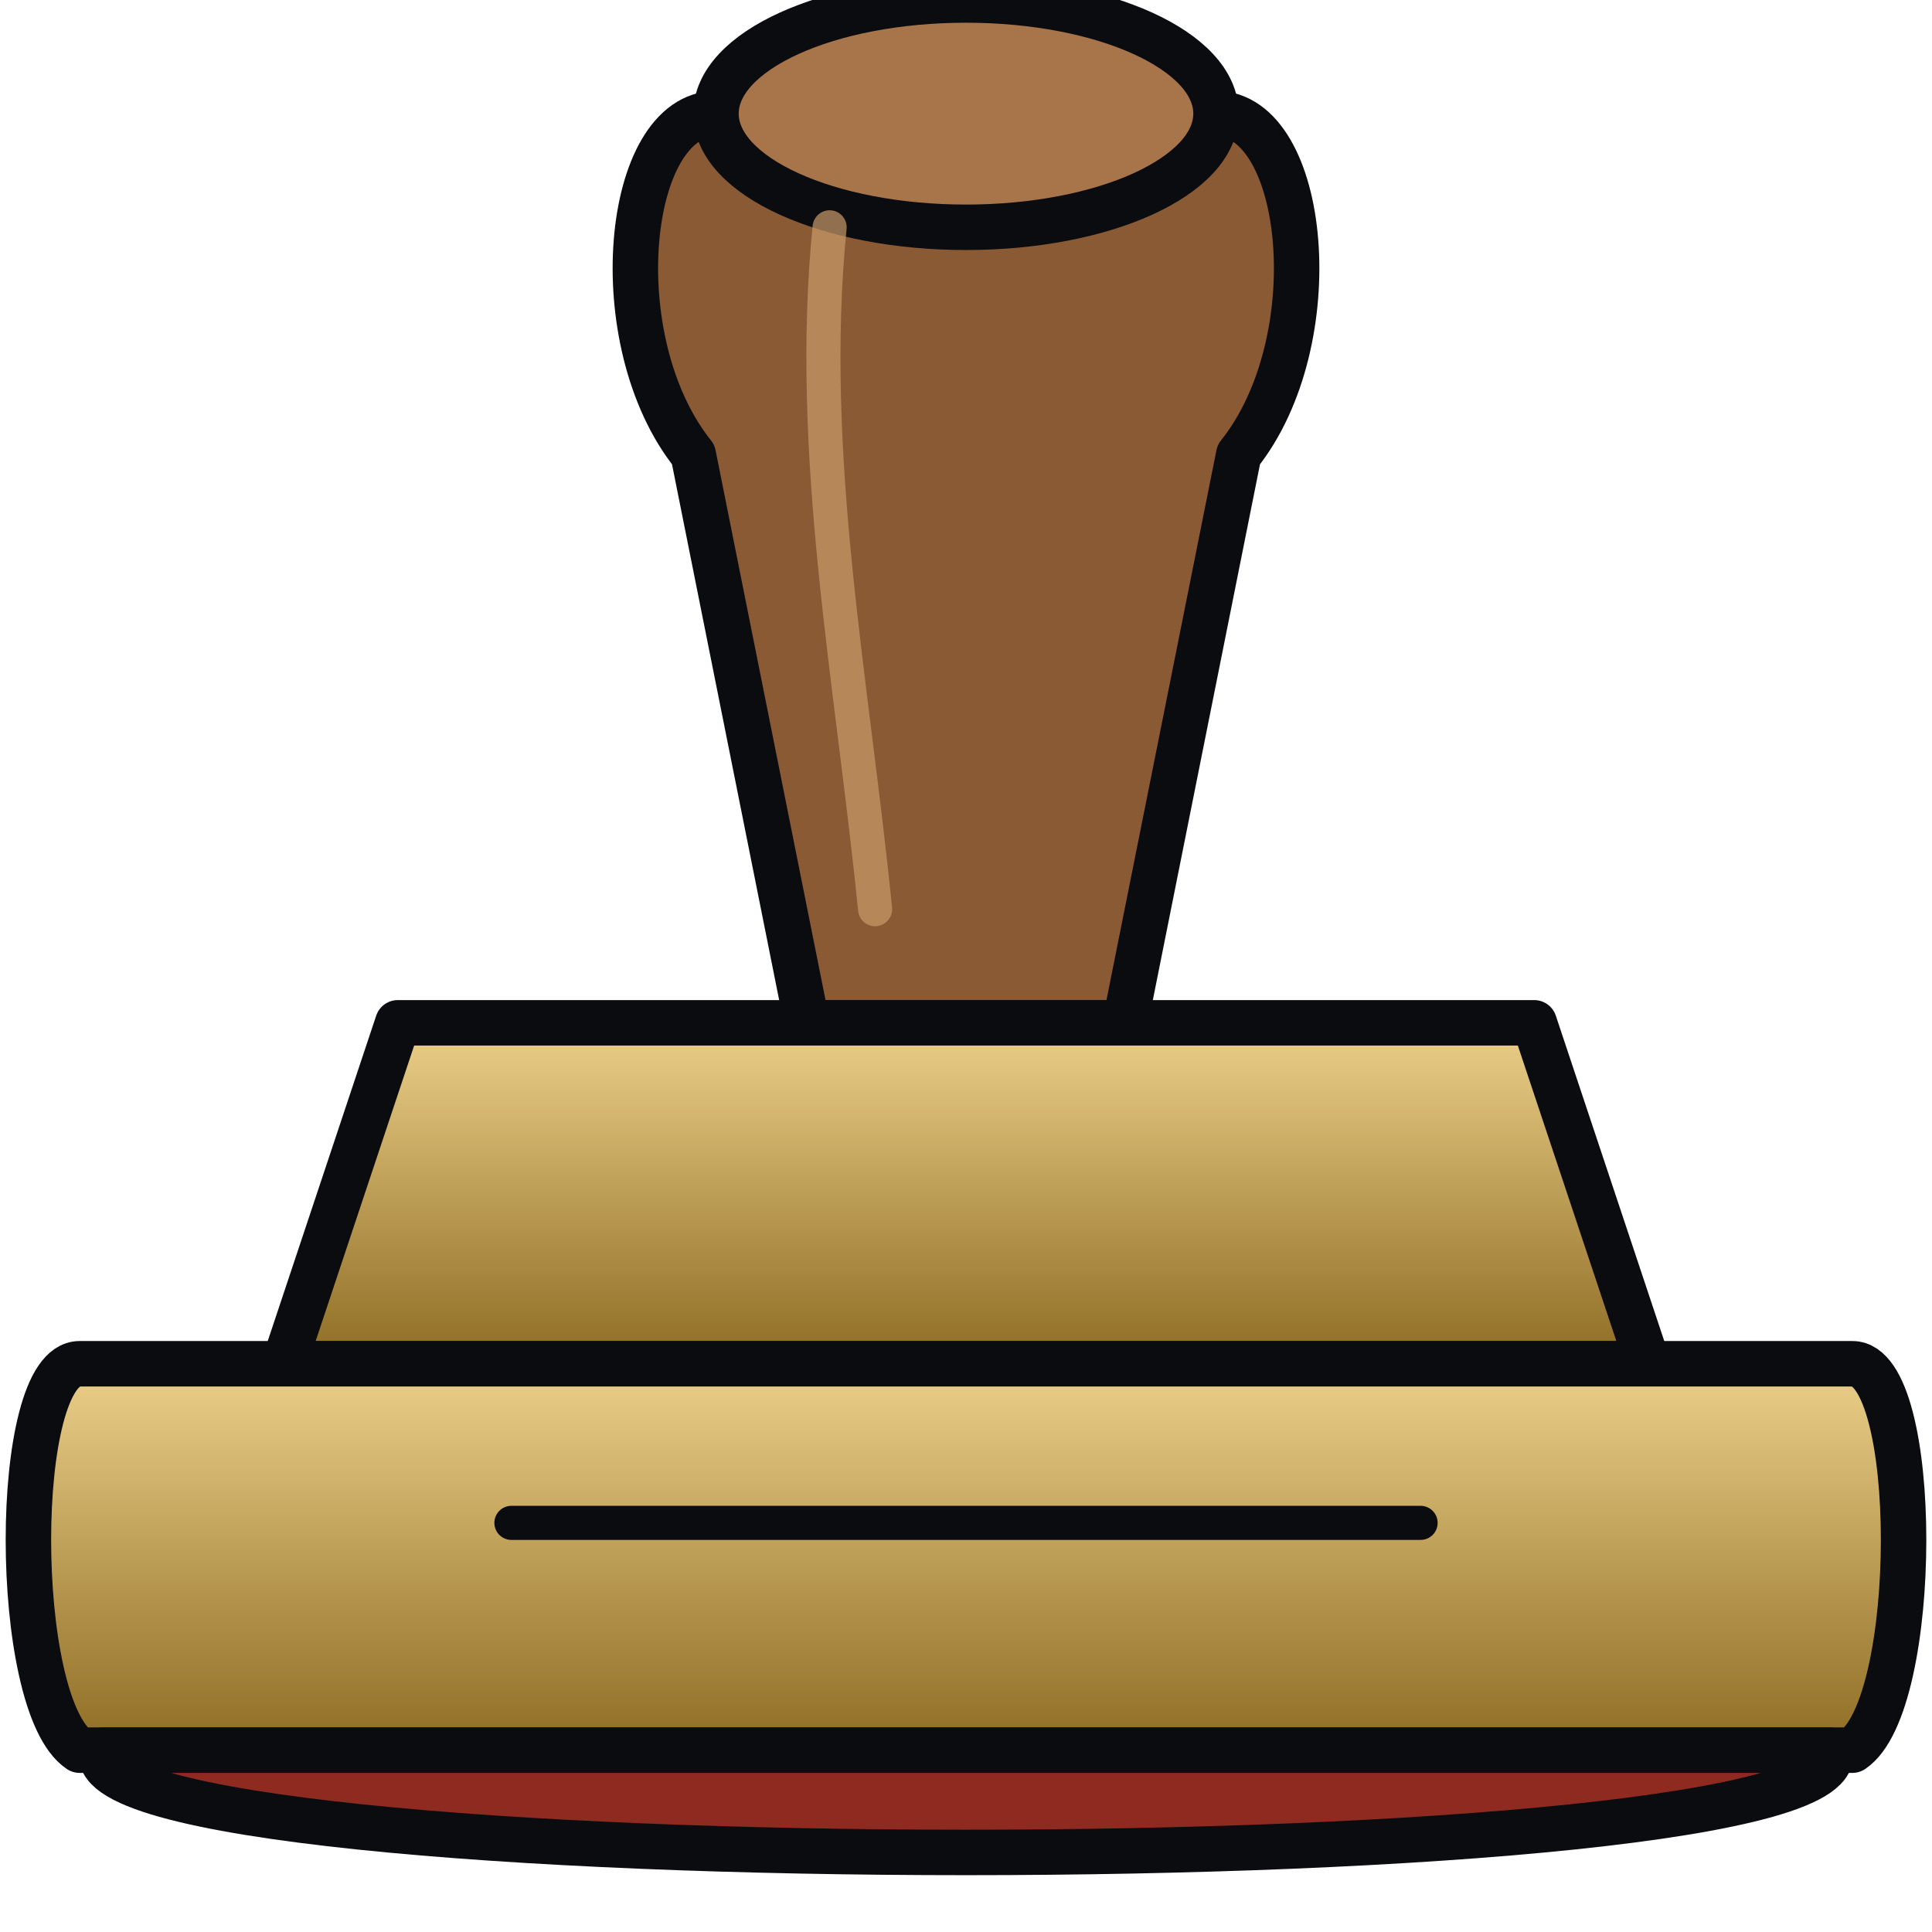
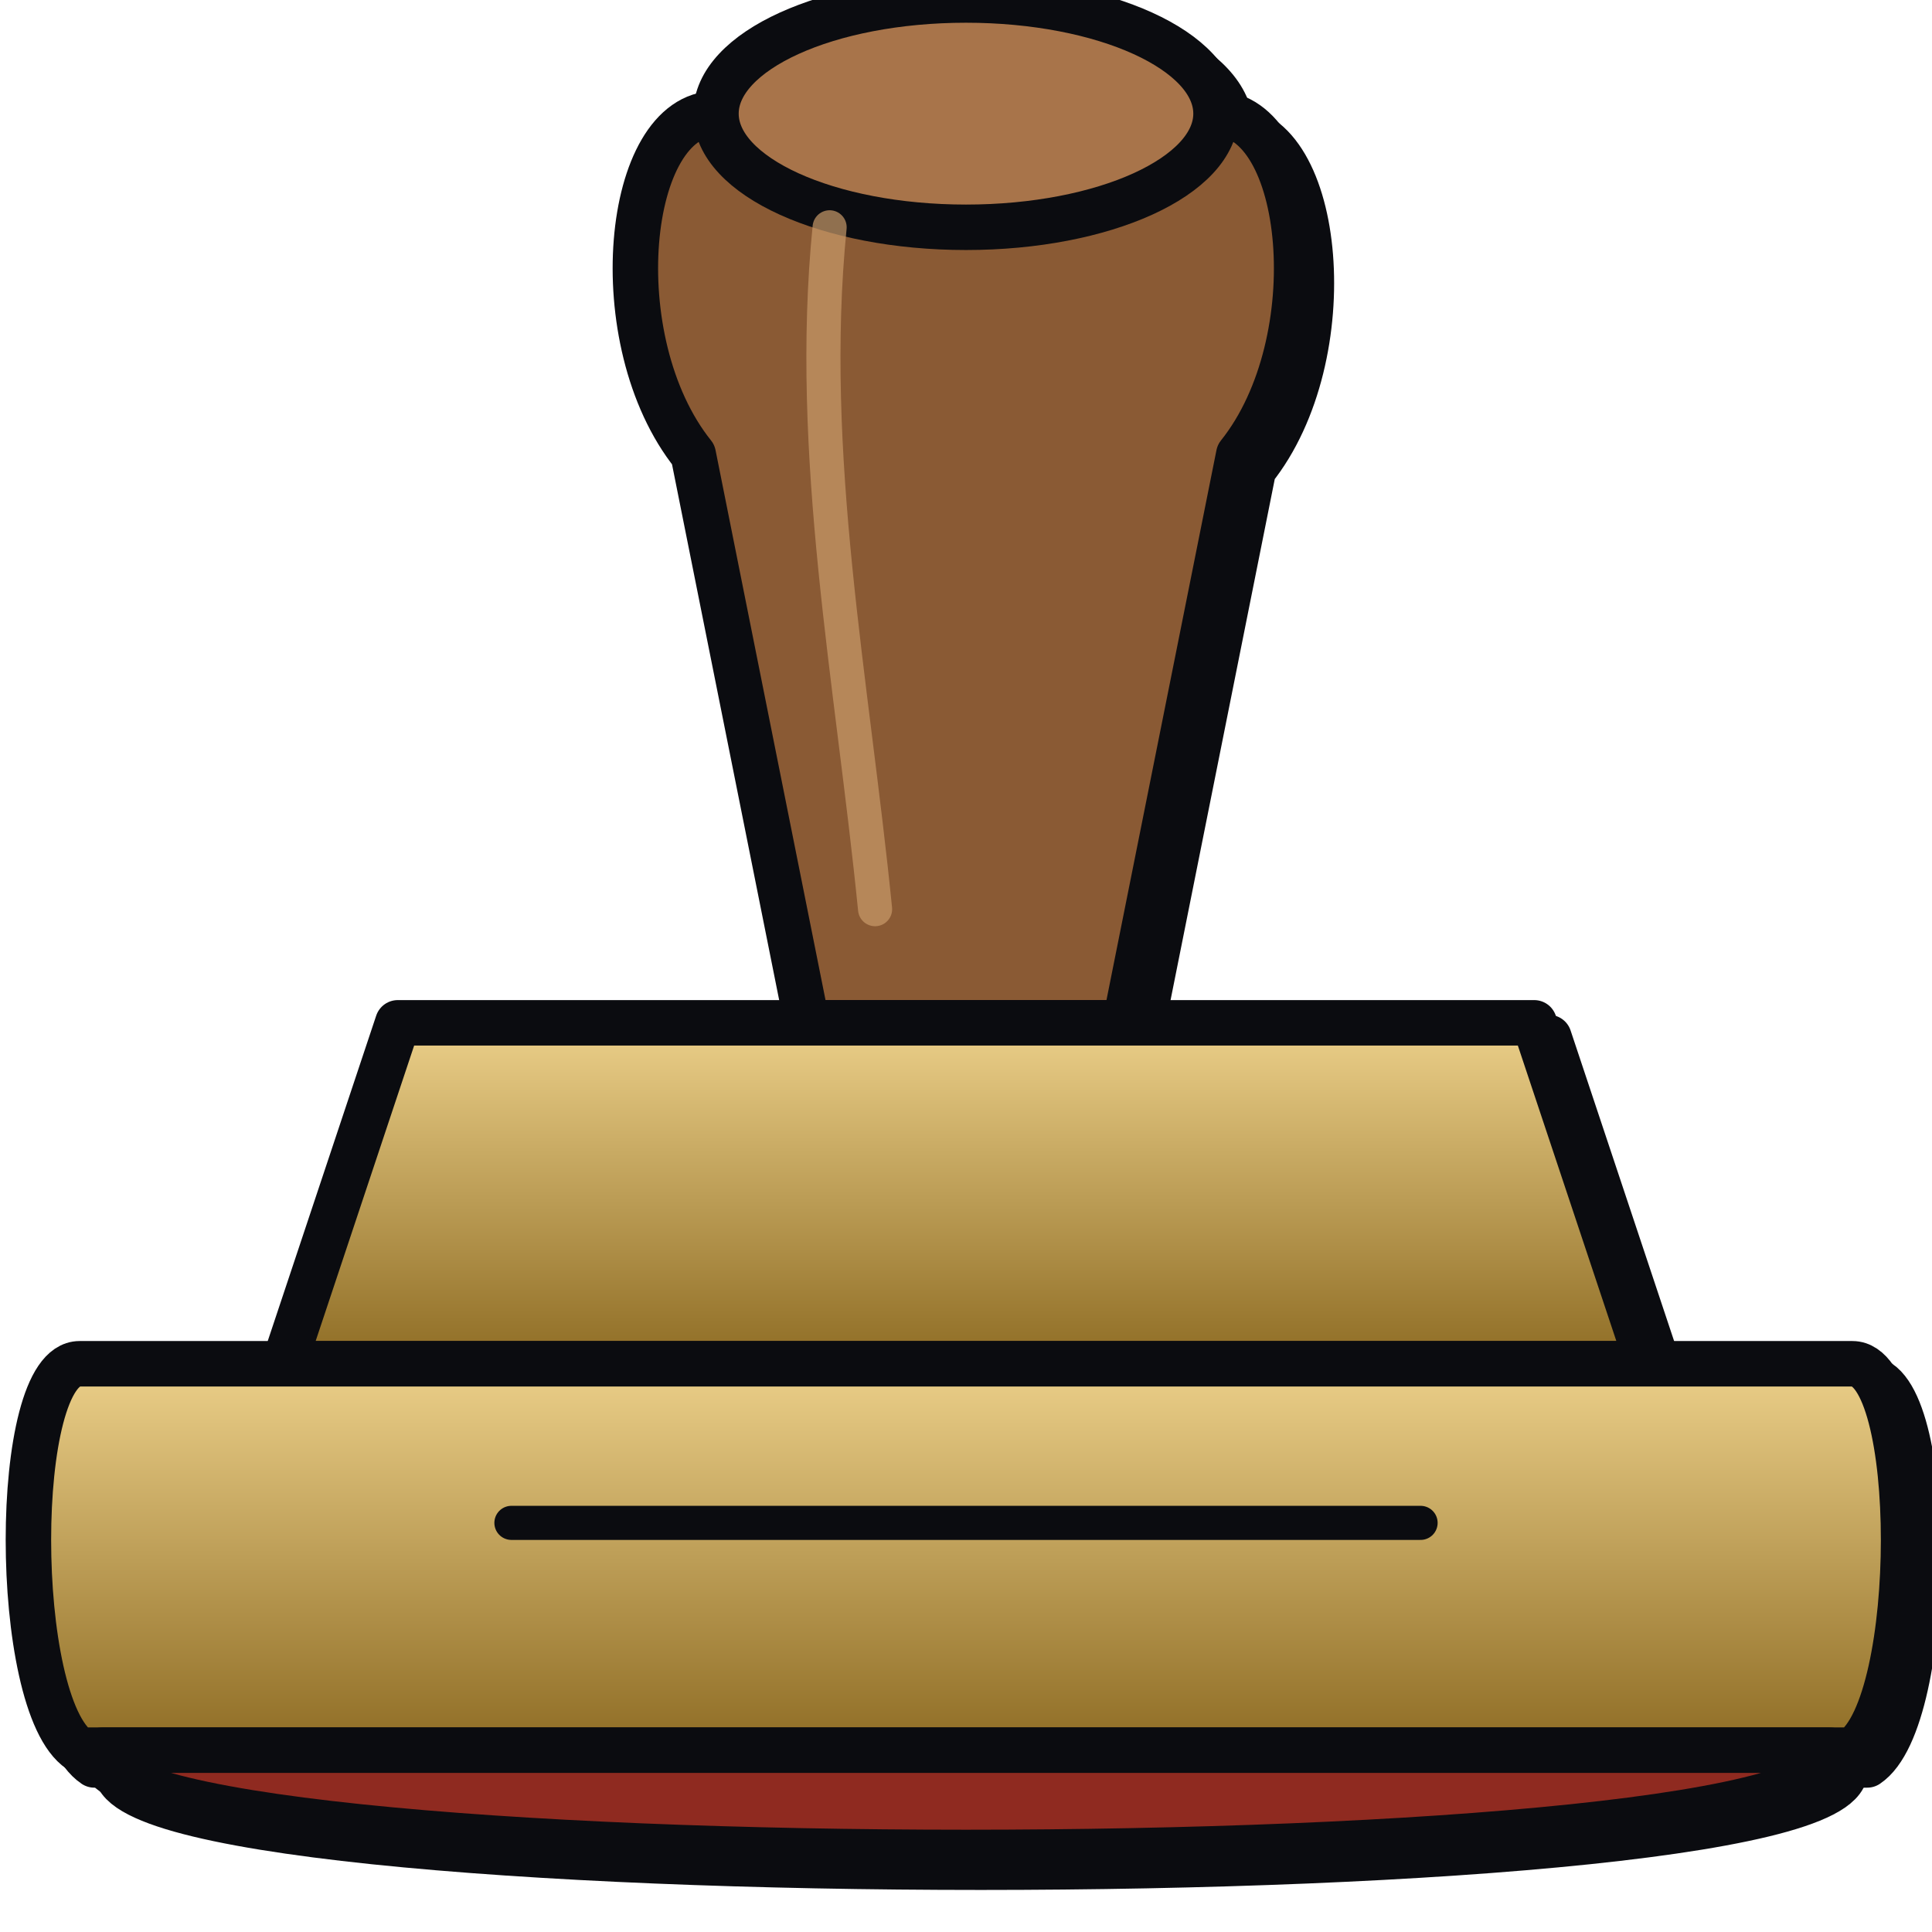
<svg xmlns="http://www.w3.org/2000/svg" width="340" height="340" viewBox="0 0 340 340">
  <defs>
    <linearGradient id="gold" x1="0" y1="0" x2="0" y2="1">
      <stop offset="0" stop-color="#ecd08a" />
      <stop offset="1" stop-color="#8e6c24" />
    </linearGradient>
  </defs>
+   <g transform="translate(2.6,2.6)">
+     <g transform="translate(170,320) scale(2)" stroke="#0b0c10" stroke-width="4" stroke-linejoin="round" stroke-linecap="round">
+       <path d="M-22 -150 C-30 -150 -32 -130 -24 -120 L-14 -70 L14 -70 L24 -120 C32 -130 30 -150 22 -150 Z" fill="#0b0c10" />
+       <ellipse cx="0" cy="-150" rx="22" ry="10" fill="#0b0c10" />
+       <path d="M-50 -70 L50 -70 L60 -40 L-60 -40 Z" fill="#0b0c10" />
+       <path d="M-78 -40 L78 -40 C84 -40 84 -10 78 -6 L-78 -6 C-84 -10 -84 -40 -78 -40 Z" fill="#0b0c10" />
+       <path d="M-76 -6 C-80 6 80 6 76 -6 Z" fill="#0b0c10" />
+       <path d="M-40 -26 L40 -26" stroke-width="3" />
+     </g>
+   </g>
  <g transform="translate(170,320) scale(2)" stroke="#0b0c10" stroke-width="4" stroke-linejoin="round" stroke-linecap="round">
    <path d="M-22 -150 C-30 -150 -32 -130 -24 -120 L-14 -70 L14 -70 L24 -120 C32 -130 30 -150 22 -150 Z" fill="#8a5a34" />
    <ellipse cx="0" cy="-150" rx="22" ry="10" fill="#a8744a" />
    <path d="M-12 -140 C-14 -120 -10 -100 -8 -80" fill="none" stroke="#c99a6a" stroke-width="3" opacity="0.7" />
    <path d="M-50 -70 L50 -70 L60 -40 L-60 -40 Z" fill="url(#gold)" />
    <path d="M-78 -40 L78 -40 C84 -40 84 -10 78 -6 L-78 -6 C-84 -10 -84 -40 -78 -40 Z" fill="url(#gold)" />
    <path d="M-76 -6 C-80 6 80 6 76 -6 Z" fill="#8f2a20" />
    <path d="M-40 -26 L40 -26" stroke-width="3" />
  </g>
</svg>
